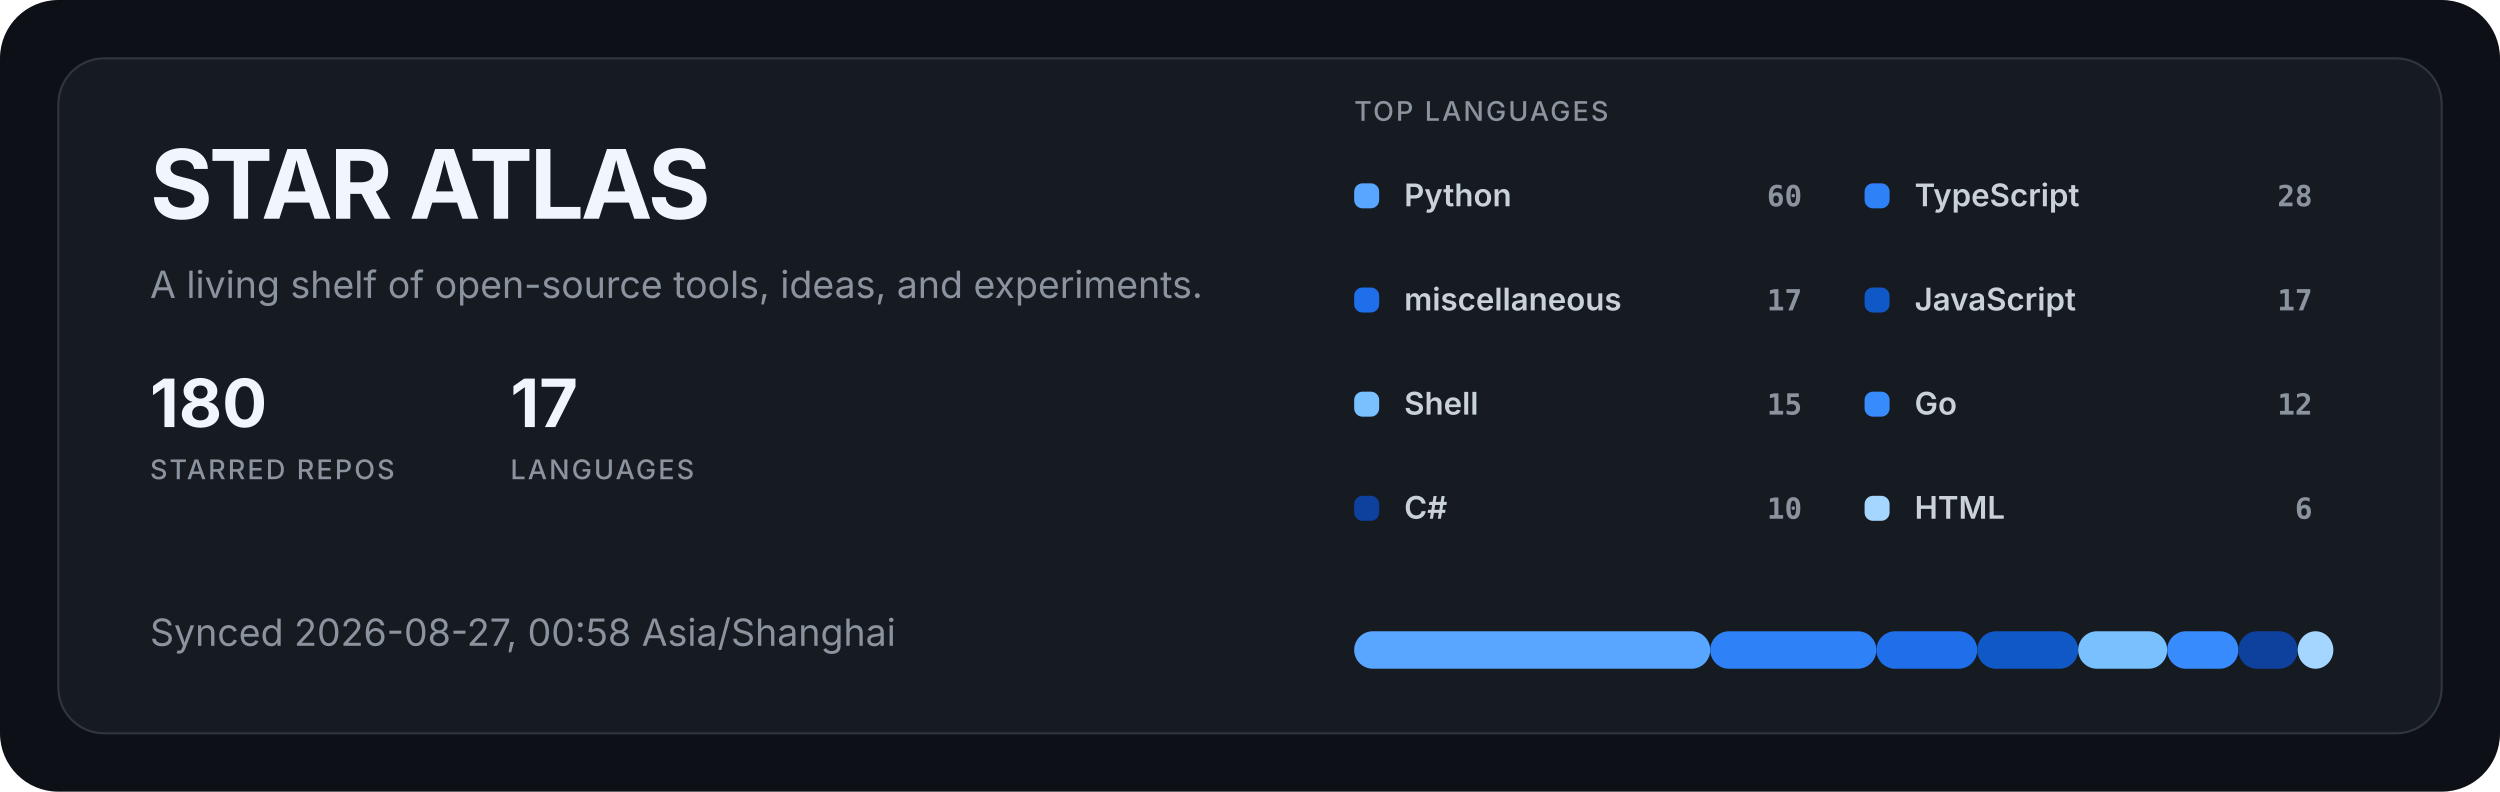
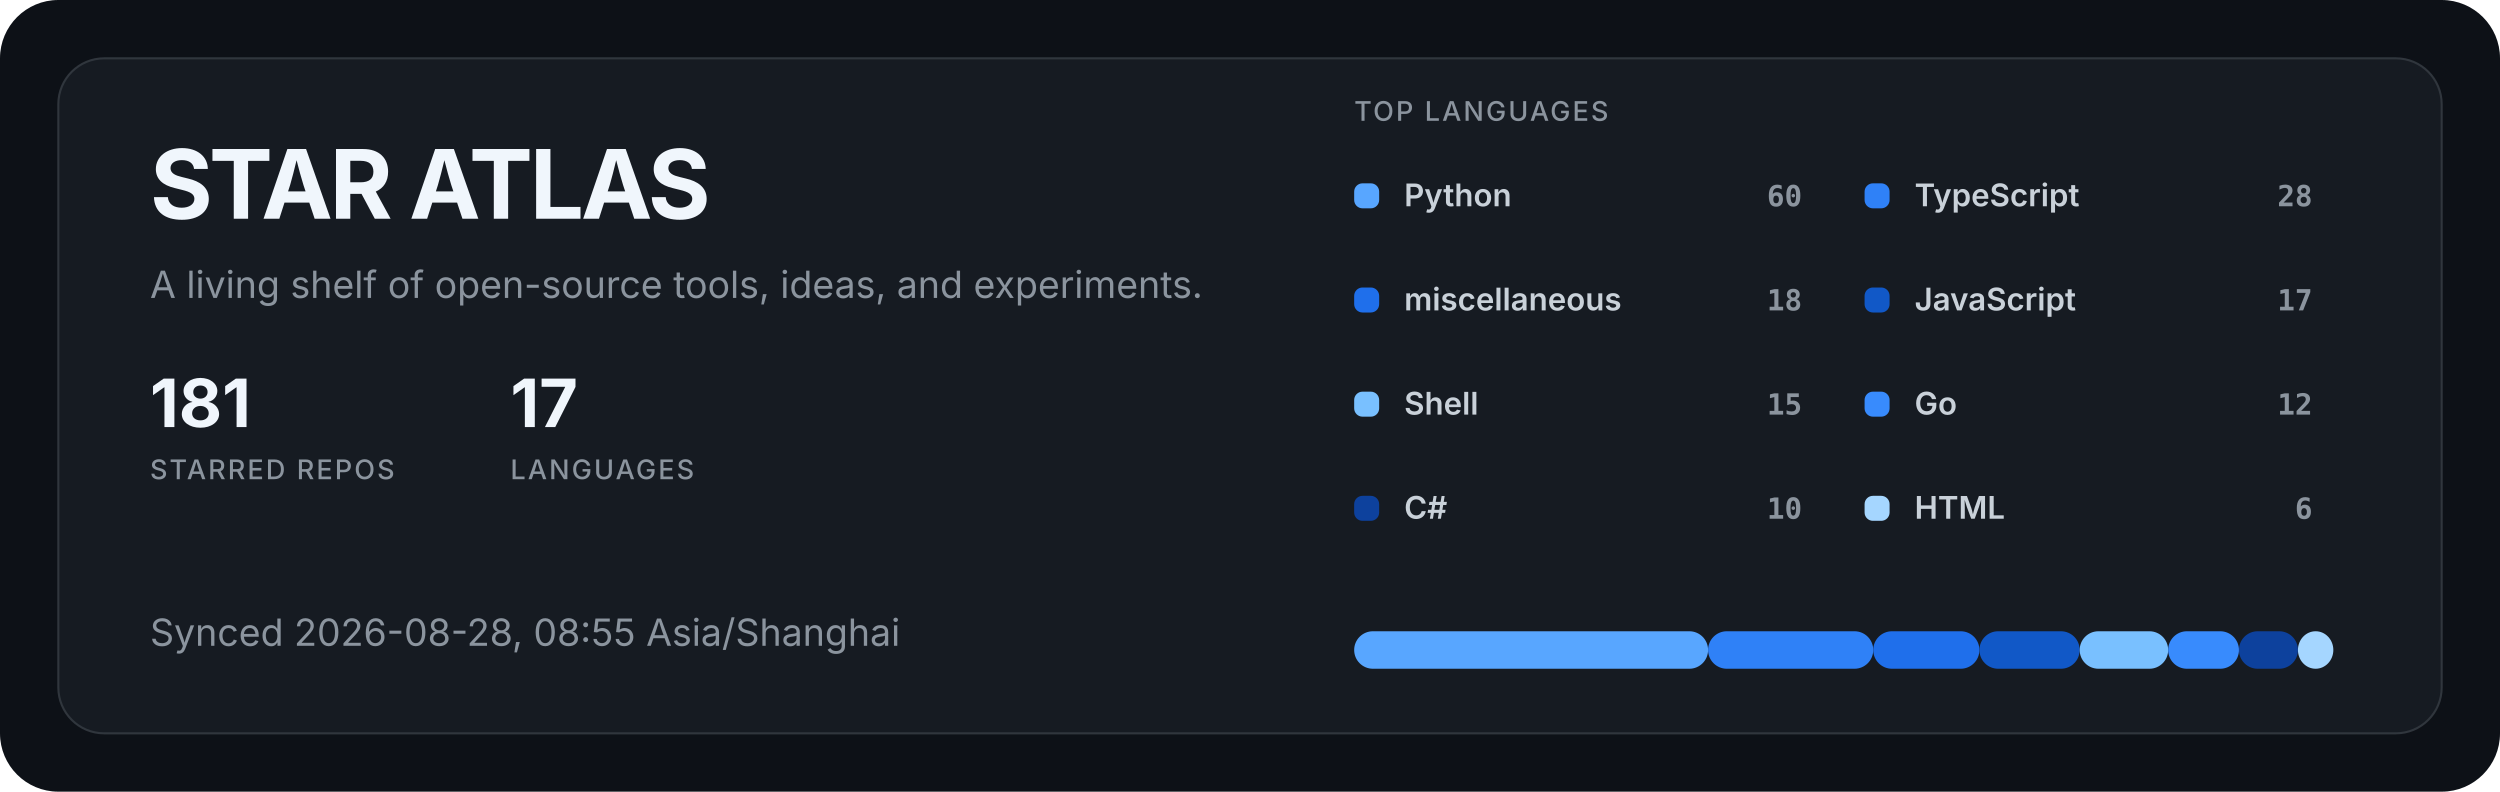
<svg xmlns="http://www.w3.org/2000/svg" width="1200" height="380" viewBox="0 0 1200 380" role="img" aria-labelledby="title description">
  <style>
  .title { fill: #f0f6fc; font: 700 46px -apple-system, BlinkMacSystemFont, "Segoe UI", sans-serif; letter-spacing: -1.5px; }
  .subtitle { fill: #8b949e; font: 400 18px -apple-system, BlinkMacSystemFont, "Segoe UI", sans-serif; }
  .metric { fill: #f0f6fc; font: 700 32px -apple-system, BlinkMacSystemFont, "Segoe UI", sans-serif; }
  .metric-label { fill: #8b949e; font: 500 13px -apple-system, BlinkMacSystemFont, "Segoe UI", sans-serif; letter-spacing: 1px; }
  .label { fill: #c9d1d9; font: 600 15px -apple-system, BlinkMacSystemFont, "Segoe UI", sans-serif; }
  .value { fill: #8b949e; font: 600 14px ui-monospace, SFMono-Regular, Consolas, monospace; }
</style>
  <rect width="1200" height="380" rx="28" fill="#0d1117" />
  <rect x="28" y="28" width="1144" height="324" rx="22" fill="#161b22" stroke="#30363d" />
  <text x="72" y="105" class="title">STAR ATLAS</text>
  <text x="72" y="143" class="subtitle">A living shelf of open-source tools, ideas, and experiments.</text>
  <g transform="translate(72 205)">
-     <text class="metric">180</text>
+     <text class="metric">181</text>
    <text y="25" class="metric-label">STARRED REPOS</text>
  </g>
  <g transform="translate(245 205)">
    <text class="metric">17</text>
    <text y="25" class="metric-label">LANGUAGES</text>
  </g>
-   <text x="72" y="310" class="subtitle">Synced 2026-08-27, 00:58 Asia/Shanghai</text>
+   <text x="72" y="310" class="subtitle">Synced 2026-08-28, 08:55 Asia/Shanghai</text>
  <text x="650" y="58" class="metric-label">TOP LANGUAGES</text>
  <g transform="translate(650 88)">
    <rect width="12" height="12" rx="4" fill="#58a6ff" />
    <text x="24" y="11" class="label">Python</text>
    <text x="215" y="11" text-anchor="end" class="value">60</text>
  </g>
  <g transform="translate(895 88)">
    <rect width="12" height="12" rx="4" fill="#2f81f7" />
    <text x="24" y="11" class="label">TypeScript</text>
    <text x="215" y="11" text-anchor="end" class="value">28</text>
  </g>
  <g transform="translate(650 138)">
    <rect width="12" height="12" rx="4" fill="#1f6feb" />
    <text x="24" y="11" class="label">miscellaneous</text>
-     <text x="215" y="11" text-anchor="end" class="value">17</text>
+     <text x="215" y="11" text-anchor="end" class="value">18</text>
  </g>
  <g transform="translate(895 138)">
    <rect width="12" height="12" rx="4" fill="#1158c7" />
    <text x="24" y="11" class="label">JavaScript</text>
    <text x="215" y="11" text-anchor="end" class="value">17</text>
  </g>
  <g transform="translate(650 188)">
    <rect width="12" height="12" rx="4" fill="#79c0ff" />
    <text x="24" y="11" class="label">Shell</text>
    <text x="215" y="11" text-anchor="end" class="value">15</text>
  </g>
  <g transform="translate(895 188)">
    <rect width="12" height="12" rx="4" fill="#388bfd" />
    <text x="24" y="11" class="label">Go</text>
    <text x="215" y="11" text-anchor="end" class="value">12</text>
  </g>
  <g transform="translate(650 238)">
    <rect width="12" height="12" rx="4" fill="#0d419d" />
    <text x="24" y="11" class="label">C#</text>
    <text x="215" y="11" text-anchor="end" class="value">10</text>
  </g>
  <g transform="translate(895 238)">
    <rect width="12" height="12" rx="4" fill="#a5d6ff" />
    <text x="24" y="11" class="label">HTML</text>
    <text x="215" y="11" text-anchor="end" class="value">6</text>
  </g>
-   <rect x="650.00" y="303" width="170.91" height="18" rx="9" fill="#58a6ff" />
-   <rect x="820.91" y="303" width="79.76" height="18" rx="9" fill="#2f81f7" />
-   <rect x="900.67" y="303" width="48.42" height="18" rx="9" fill="#1f6feb" />
-   <rect x="949.09" y="303" width="48.42" height="18" rx="9" fill="#1158c7" />
-   <rect x="997.52" y="303" width="42.73" height="18" rx="9" fill="#79c0ff" />
-   <rect x="1040.24" y="303" width="34.18" height="18" rx="9" fill="#388bfd" />
-   <rect x="1074.42" y="303" width="28.48" height="18" rx="9" fill="#0d419d" />
-   <rect x="1102.91" y="303" width="17.09" height="18" rx="9" fill="#a5d6ff" />
+   <rect x="650.00" y="303" width="169.88" height="18" rx="9" fill="#58a6ff" />
+   <rect x="819.88" y="303" width="79.28" height="18" rx="9" fill="#2f81f7" />
+   <rect x="899.16" y="303" width="50.96" height="18" rx="9" fill="#1f6feb" />
+   <rect x="950.12" y="303" width="48.13" height="18" rx="9" fill="#1158c7" />
+   <rect x="998.25" y="303" width="42.47" height="18" rx="9" fill="#79c0ff" />
+   <rect x="1040.72" y="303" width="33.98" height="18" rx="9" fill="#388bfd" />
+   <rect x="1074.70" y="303" width="28.31" height="18" rx="9" fill="#0d419d" />
+   <rect x="1103.01" y="303" width="16.99" height="18" rx="9" fill="#a5d6ff" />
</svg>
